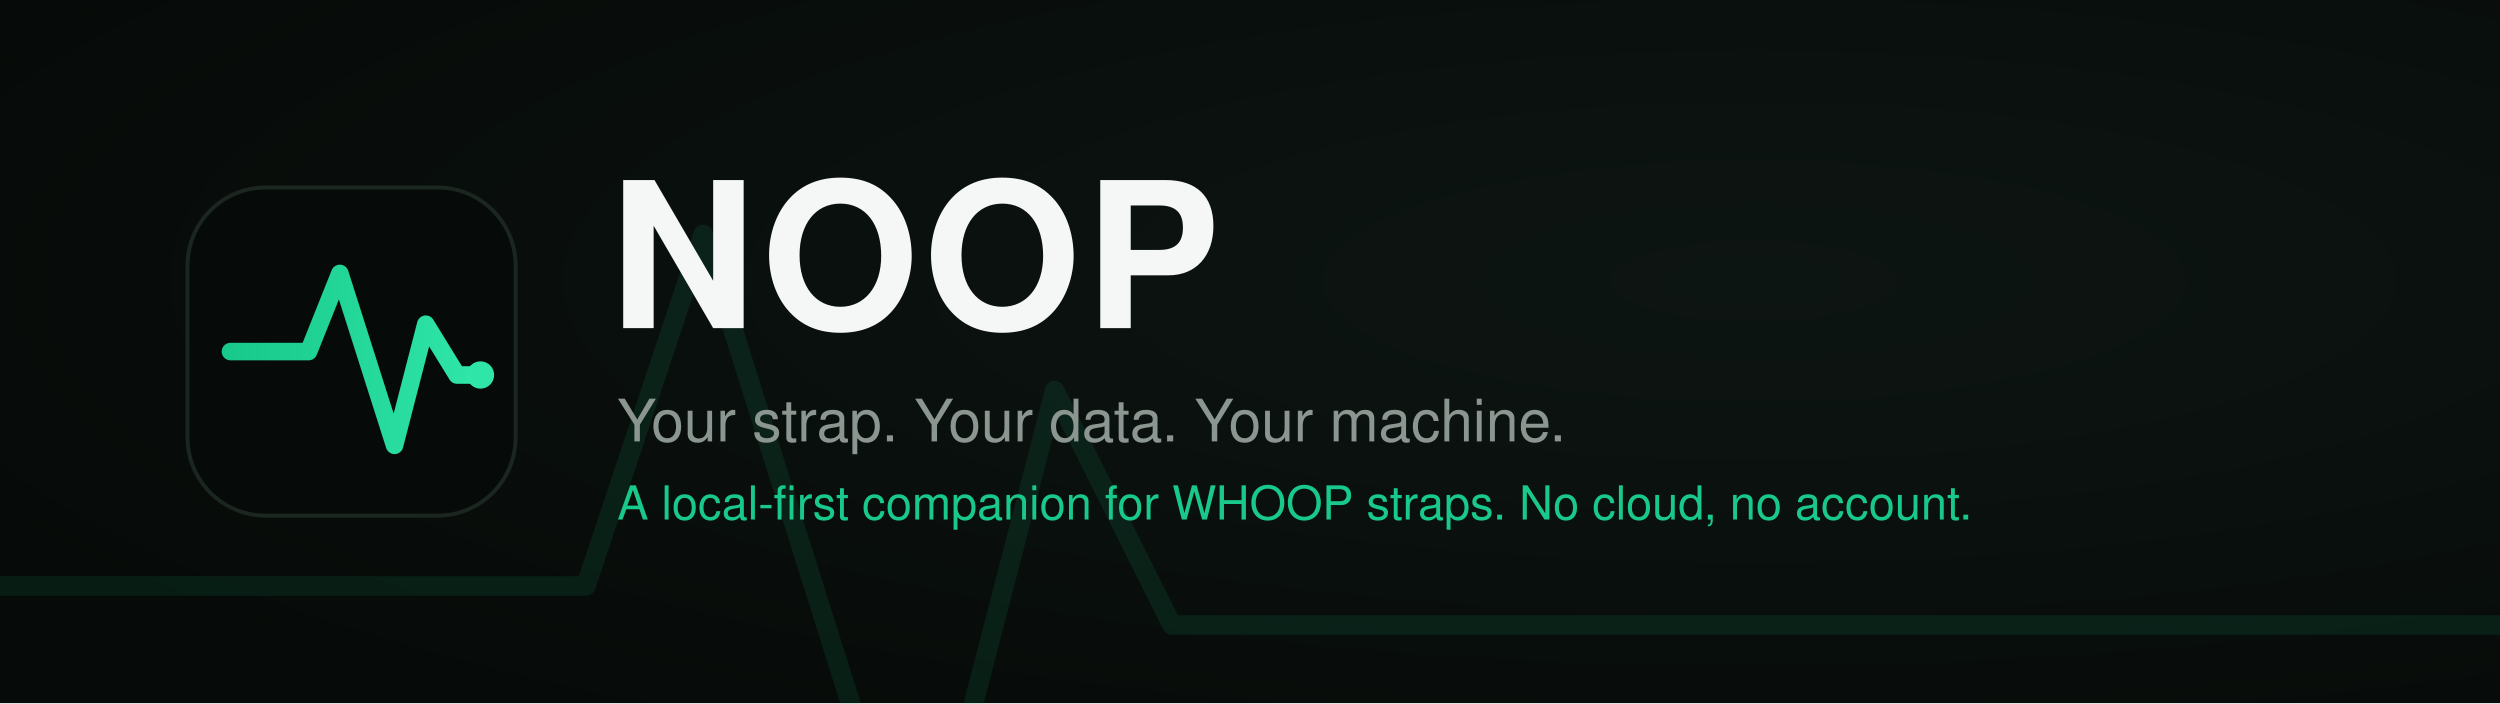
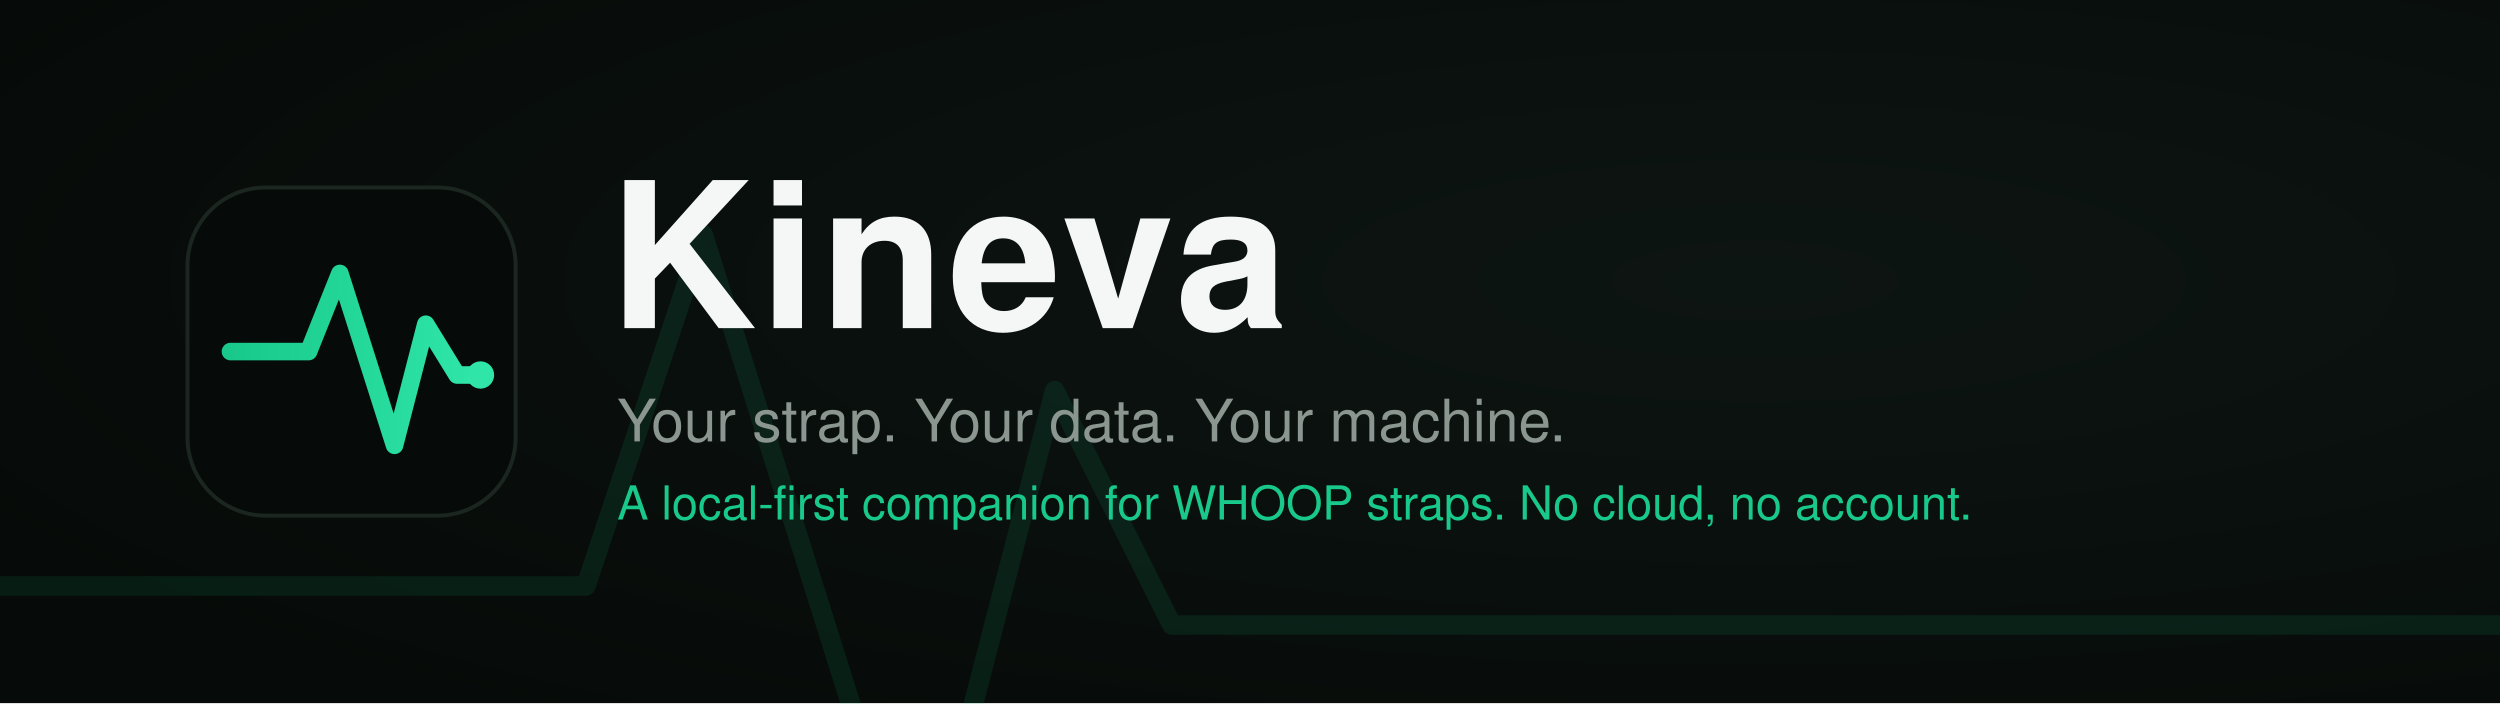
<svg xmlns="http://www.w3.org/2000/svg" width="1280" height="360" viewBox="0 0 1280 360">
  <defs>
    <linearGradient id="pulse" x1="0" y1="0" x2="1" y2="0">
      <stop offset="0" stop-color="#18C98B" />
      <stop offset="1" stop-color="#2FE6A8" />
    </linearGradient>
    <radialGradient id="bg" cx="0.7" cy="0.4" r="0.8">
      <stop offset="0" stop-color="#0D1512" />
      <stop offset="1" stop-color="#060A08" />
    </radialGradient>
  </defs>
  <rect width="1280" height="360" fill="url(#bg)" />
  <path d="M0 300 H300 L360 120 L470 470 L540 200 L600 320 H1280" fill="none" stroke="#18C98B" stroke-opacity="0.10" stroke-width="10" stroke-linecap="round" stroke-linejoin="round" />
  <g transform="translate(96,96)">
    <rect width="168" height="168" rx="40" fill="#060A08" stroke="#1B2620" stroke-width="2" />
    <path d="M22 84 H62 L78 44 L106 132 L122 70 L138 96 H150" fill="none" stroke="url(#pulse)" stroke-width="9" stroke-linecap="round" stroke-linejoin="round" transform="translate(0,0) scale(1)" />
    <circle cx="150" cy="96" r="7" fill="#2FE6A8" />
  </g>
-   <text x="312" y="168" font-family="-apple-system, Helvetica, Arial, sans-serif" font-size="104" font-weight="800" fill="#F4F7F5" letter-spacing="2">NOOP</text>
+   <text x="312" y="168" font-family="-apple-system, Helvetica, Arial, sans-serif" font-size="104" font-weight="800" fill="#F4F7F5" letter-spacing="2">Kineva</text>
  <text x="316" y="226" font-family="-apple-system, Helvetica, Arial, sans-serif" font-size="30" font-weight="500" fill="#8B9690">Your strap. Your data. Your machine.</text>
  <text x="316" y="266" font-family="-apple-system, Helvetica, Arial, sans-serif" font-size="24" font-weight="500" fill="#18C98B">A local-first companion for WHOOP straps. No cloud, no account.</text>
</svg>
